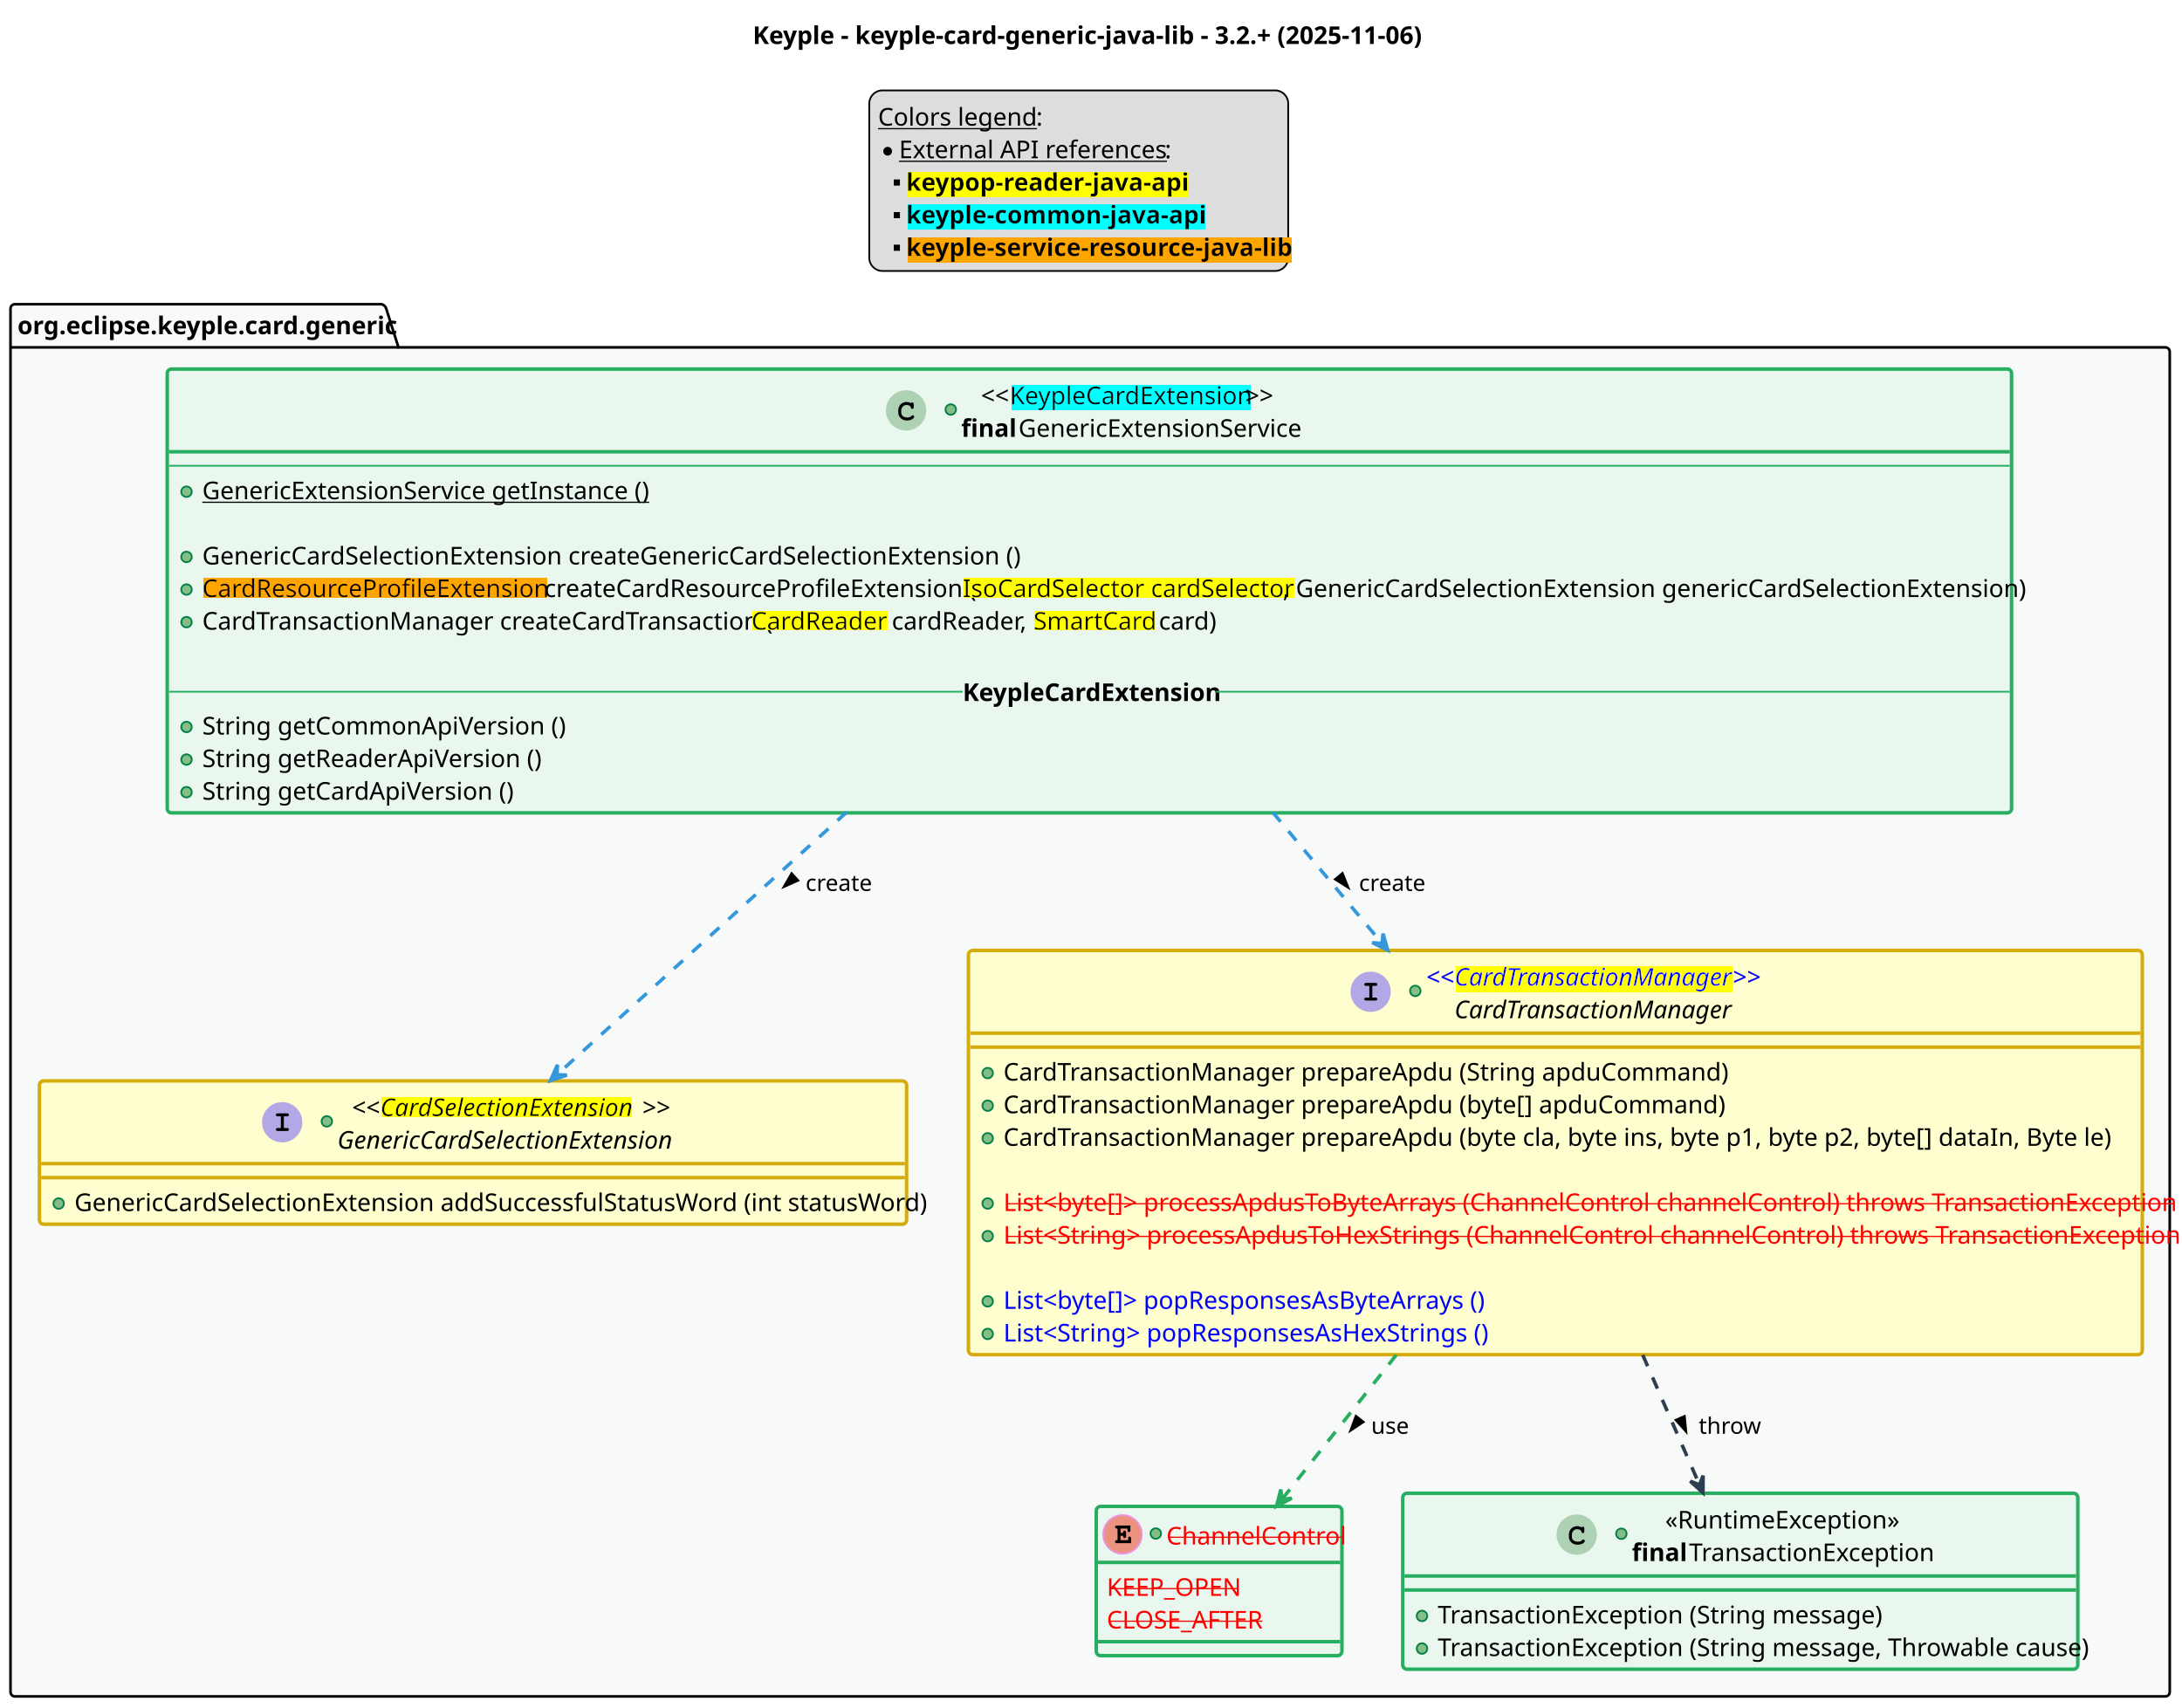
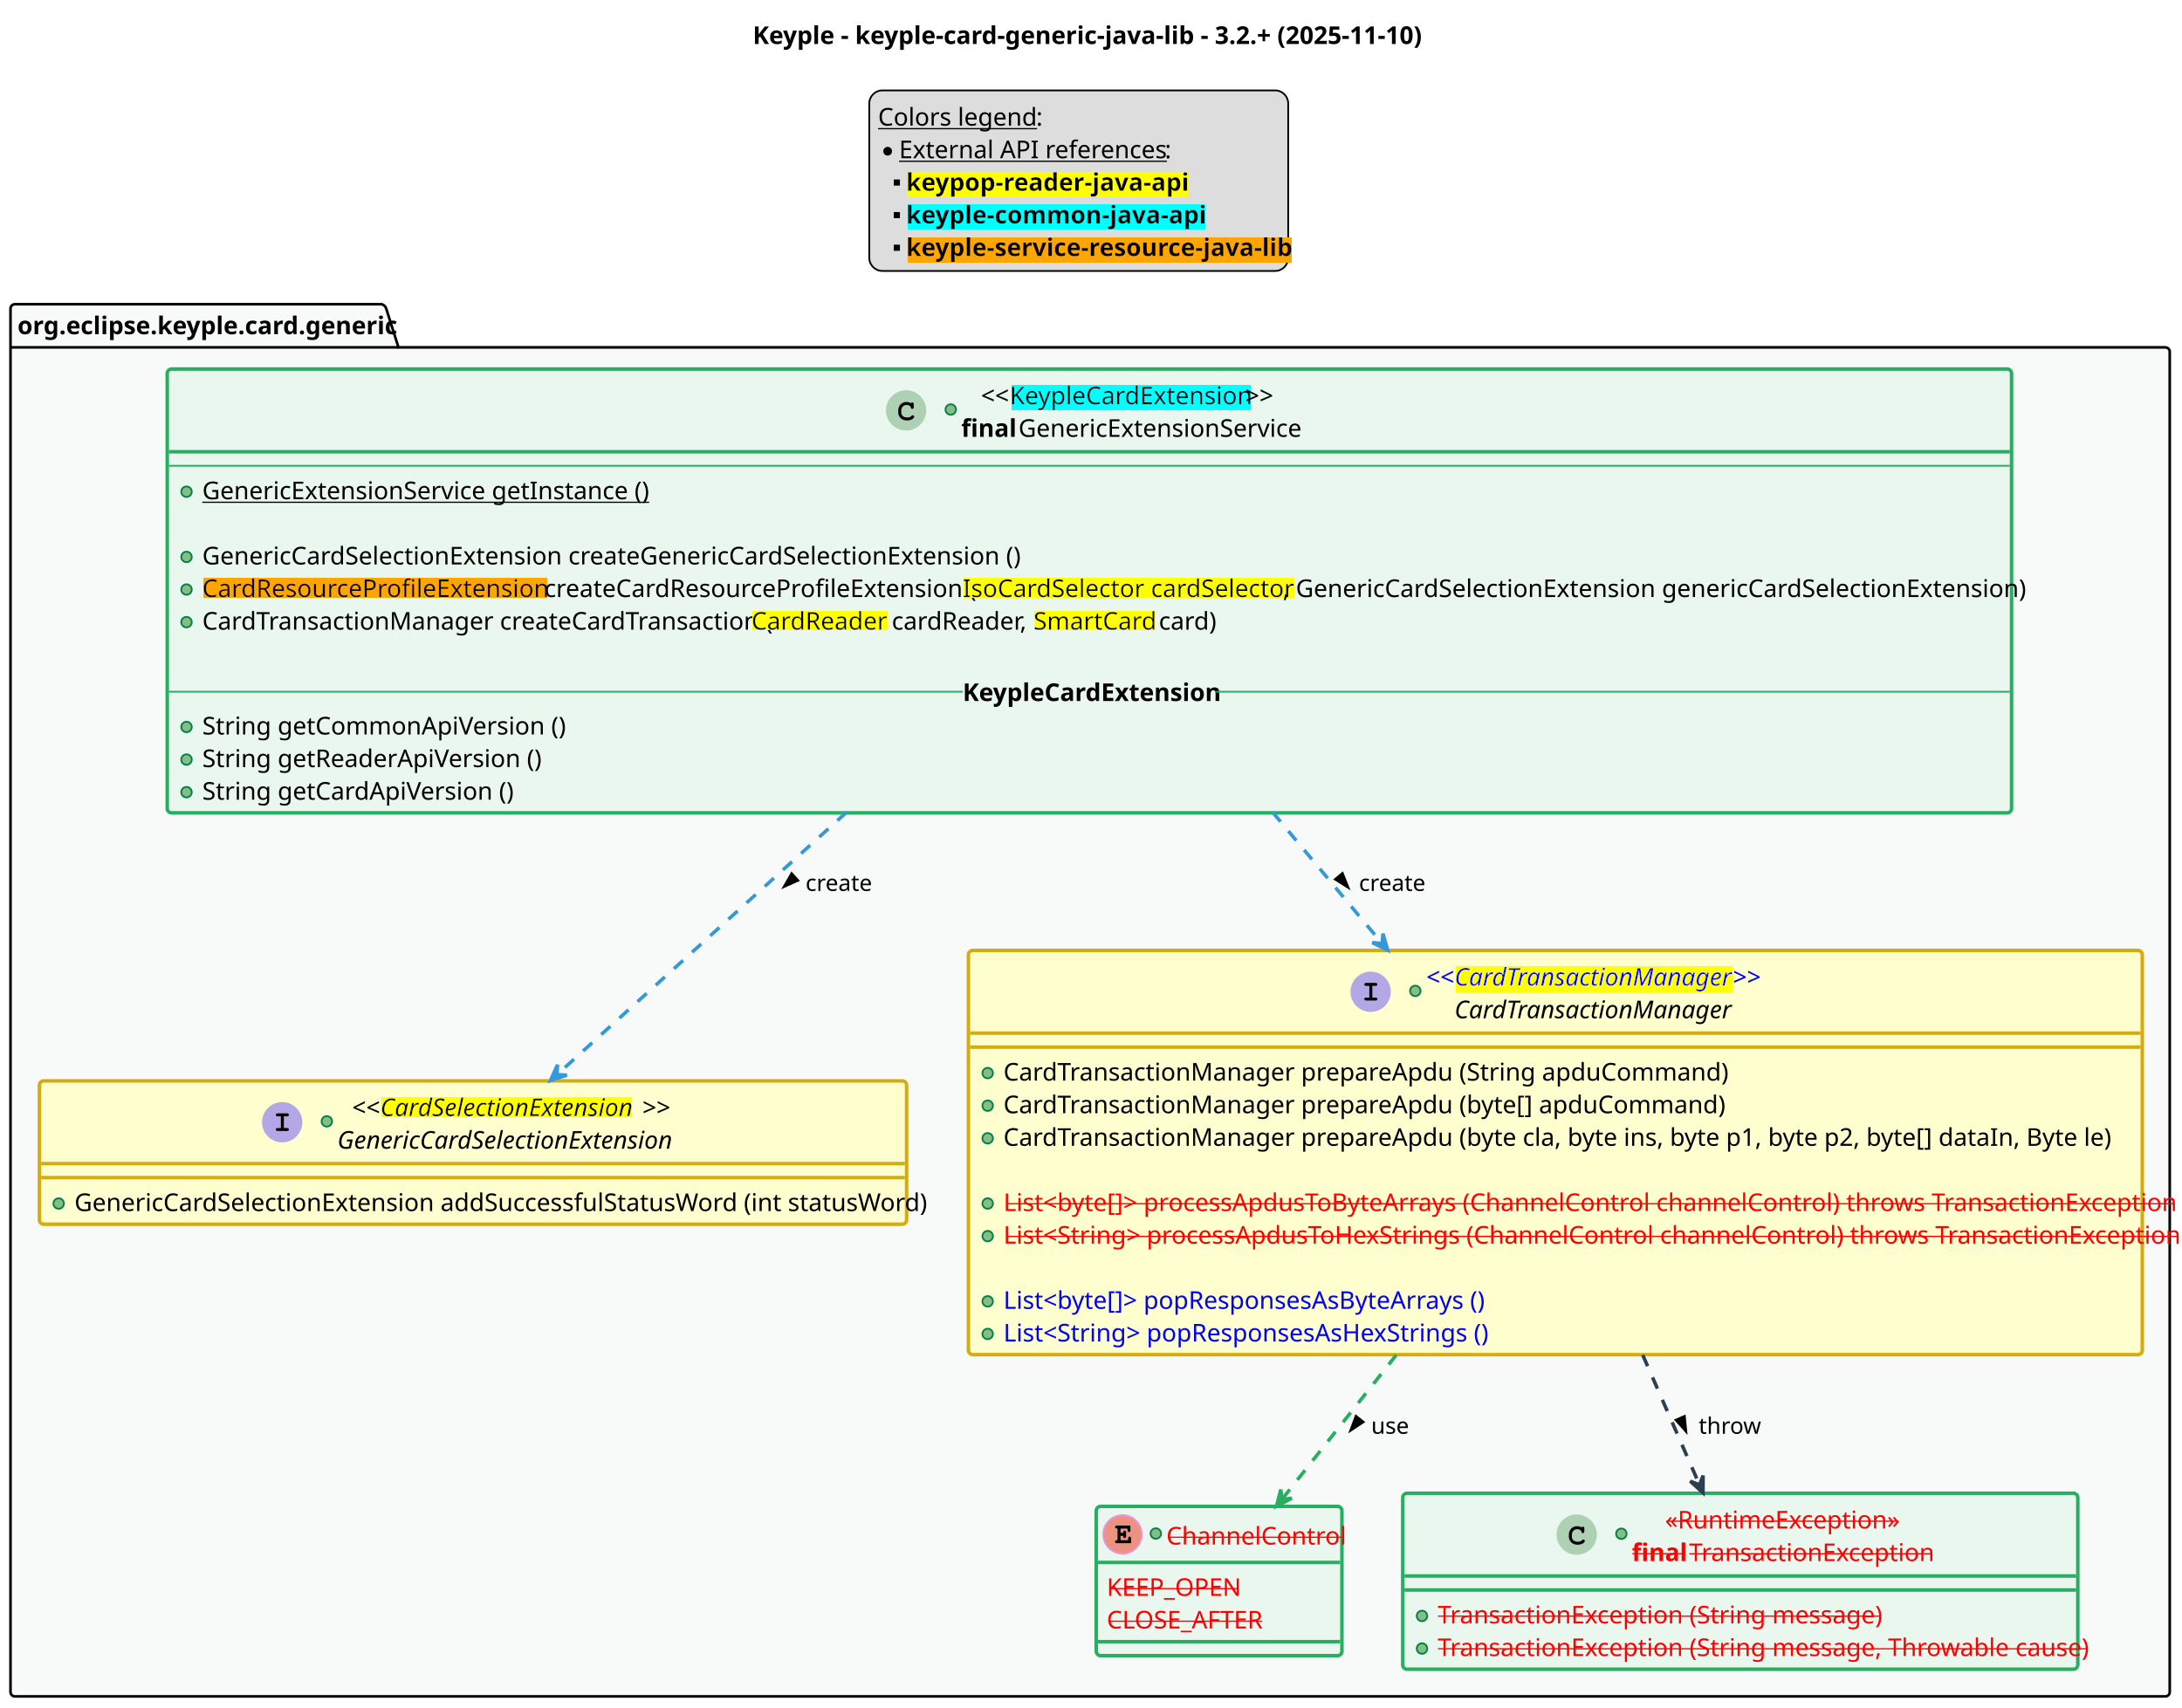
<svg xmlns="http://www.w3.org/2000/svg" contentStyleType="text/css" data-diagram-type="CLASS" height="975px" preserveAspectRatio="none" style="width:1246px;height:975px;background:#FFFFFF;" version="1.1" viewBox="0 0 1246 975" width="1246px" zoomAndPan="magnify">
  <defs>
-     <filter height="1" id="bb38kcqh6v61u0" width="1" x="0" y="0">
+     <filter height="1" id="btlgqsckv91x30" width="1" x="0" y="0">
      <feFlood flood-color="#FFFF00" result="flood" />
      <feComposite in="SourceGraphic" in2="flood" operator="over" />
    </filter>
-     <filter height="1" id="bb38kcqh6v61u1" width="1" x="0" y="0">
+     <filter height="1" id="btlgqsckv91x31" width="1" x="0" y="0">
      <feFlood flood-color="#00FFFF" result="flood" />
      <feComposite in="SourceGraphic" in2="flood" operator="over" />
    </filter>
-     <filter height="1" id="bb38kcqh6v61u2" width="1" x="0" y="0">
+     <filter height="1" id="btlgqsckv91x32" width="1" x="0" y="0">
      <feFlood flood-color="#FFA500" result="flood" />
      <feComposite in="SourceGraphic" in2="flood" operator="over" />
    </filter>
  </defs>
  <g>
    <g class="title" data-source-line="1">
-       <text fill="#000000" font-family="sans-serif" font-size="14" font-weight="bold" lengthAdjust="spacing" textLength="372.333" x="429.834" y="25.107">Keyple - keyple-card-generic-java-lib - 3.2.+ (2025-11-06)</text>
+       <text fill="#000000" font-family="sans-serif" font-size="14" font-weight="bold" lengthAdjust="spacing" textLength="372.333" x="429.834" y="25.107">Keyple - keyple-card-generic-java-lib - 3.2.+ (2025-11-10)</text>
    </g>
    <g class="legend" data-source-line="54">
      <rect fill="#DDDDDD" height="103.106" rx="7.5" ry="7.5" style="stroke:#000000;stroke-width:1;" width="239.227" x="496.387" y="51.621" />
      <text fill="#000000" font-family="sans-serif" font-size="14" lengthAdjust="spacing" text-decoration="underline" textLength="86.386" x="501.387" y="71.728">Colors legend</text>
      <text fill="#000000" font-family="sans-serif" font-size="14" lengthAdjust="spacing" textLength="3.89" x="591.662" y="71.728">:</text>
      <ellipse cx="506.887" cy="86.363" fill="#000000" rx="2.5" ry="2.5" />
      <text fill="#000000" font-family="sans-serif" font-size="14" lengthAdjust="spacing" text-decoration="underline" textLength="147.848" x="513.387" y="90.35">External API references</text>
      <text fill="#000000" font-family="sans-serif" font-size="14" lengthAdjust="spacing" textLength="3.89" x="665.124" y="90.35">:</text>
      <rect fill="#000000" height="3.5" width="3.5" x="510.387" y="102.484" />
-       <text fill="#000000" filter="url(#bb38kcqh6v61u0)" font-family="sans-serif" font-size="14" font-weight="bold" lengthAdjust="spacing" textLength="153.282" x="517.387" y="108.971">keypop-reader-java-api</text>
+       <text fill="#000000" filter="url(#btlgqsckv91x30)" font-family="sans-serif" font-size="14" font-weight="bold" lengthAdjust="spacing" textLength="153.282" x="517.387" y="108.971">keypop-reader-java-api</text>
      <rect fill="#000000" height="3.5" width="3.5" x="510.387" y="121.106" />
-       <text fill="#000000" filter="url(#bb38kcqh6v61u1)" font-family="sans-serif" font-size="14" font-weight="bold" lengthAdjust="spacing" textLength="163.386" x="517.387" y="127.592">keyple-common-java-api</text>
+       <text fill="#000000" filter="url(#btlgqsckv91x31)" font-family="sans-serif" font-size="14" font-weight="bold" lengthAdjust="spacing" textLength="163.386" x="517.387" y="127.592">keyple-common-java-api</text>
      <rect fill="#000000" height="3.5" width="3.5" x="510.387" y="139.727" />
-       <text fill="#000000" filter="url(#bb38kcqh6v61u2)" font-family="sans-serif" font-size="14" font-weight="bold" lengthAdjust="spacing" textLength="213.227" x="517.387" y="146.213">keyple-service-resource-java-lib</text>
+       <text fill="#000000" filter="url(#btlgqsckv91x32)" font-family="sans-serif" font-size="14" font-weight="bold" lengthAdjust="spacing" textLength="213.227" x="517.387" y="146.213">keyple-service-resource-java-lib</text>
    </g>
    <g class="cluster" data-entity="generic" data-source-line="62" data-uid="ent0002" id="cluster_generic">
      <path d="M8.5,173.74 L218.044,173.74 A3.75,3.75 0 0 1 220.544,176.24 L227.544,198.361 L1236.5,198.361 A2.5,2.5 0 0 1 1239,200.861 L1239,966.24 A2.5,2.5 0 0 1 1236.5,968.74 L8.5,968.74 A2.5,2.5 0 0 1 6,966.24 L6,176.24 A2.5,2.5 0 0 1 8.5,173.74" fill="#F8F9F9" style="stroke:#000000;stroke-width:1.5;" />
      <line style="stroke:#000000;stroke-width:1.5;" x1="6" x2="227.544" y1="198.361" y2="198.361" />
      <text fill="#000000" font-family="sans-serif" font-size="14" font-weight="bold" lengthAdjust="spacing" textLength="208.544" x="10" y="190.848">org.eclipse.keyple.card.generic</text>
    </g>
    <g class="entity" data-entity="GenericExtensionService" data-source-line="63" data-uid="ent0003" id="entity_GenericExtensionService">
      <rect fill="#E9F7EF" height="253.453" rx="2.5" ry="2.5" style="stroke:#27AE60;stroke-width:2;" width="1053.175" x="95.5" y="210.74" />
      <ellipse cx="517.41" cy="234.361" fill="#ADD1B2" rx="11" ry="11" style="stroke:#ADD1B2;stroke-width:1;" />
      <path d="M520.176,230.236 Q520.332,230.018 520.519,229.908 Q520.707,229.799 520.926,229.799 Q521.301,229.799 521.535,230.065 Q521.769,230.315 521.769,230.924 L521.769,232.377 Q521.769,232.986 521.535,233.252 Q521.301,233.518 520.926,233.518 Q520.582,233.518 520.379,233.315 Q520.176,233.127 520.066,232.611 Q520.019,232.252 519.832,232.065 Q519.504,231.69 518.894,231.471 Q518.285,231.252 517.66,231.252 Q516.894,231.252 516.254,231.58 Q515.629,231.908 515.129,232.658 Q514.644,233.408 514.644,234.44 L514.644,235.533 Q514.644,236.768 515.535,237.596 Q516.426,238.408 518.019,238.408 Q518.957,238.408 519.613,238.158 Q520.004,238.002 520.426,237.565 Q520.691,237.299 520.832,237.221 Q520.988,237.143 521.191,237.143 Q521.519,237.143 521.769,237.408 Q522.035,237.658 522.035,238.002 Q522.035,238.346 521.691,238.752 Q521.191,239.33 520.394,239.658 Q519.316,240.111 518.019,240.111 Q516.504,240.111 515.301,239.486 Q514.316,238.986 513.629,237.924 Q512.941,236.846 512.941,235.565 L512.941,234.408 Q512.941,233.08 513.551,231.94 Q514.176,230.783 515.269,230.174 Q516.363,229.549 517.598,229.549 Q518.332,229.549 518.973,229.721 Q519.629,229.877 520.176,230.236 Z " fill="#000000" />
      <ellipse cx="542.91" cy="233.861" fill="#84BE84" rx="3" ry="3" style="stroke:#038048;stroke-width:1;" />
      <text fill="#000000" font-family="sans-serif" font-size="14" lengthAdjust="spacing" textLength="16.352" x="560.169" y="230.848">&lt;&lt;</text>
-       <text fill="#000000" filter="url(#bb38kcqh6v61u1)" font-family="sans-serif" font-size="14" lengthAdjust="spacing" textLength="134.634" x="576.52" y="230.848">KeypleCardExtension</text>
+       <text fill="#000000" filter="url(#btlgqsckv91x31)" font-family="sans-serif" font-size="14" lengthAdjust="spacing" textLength="134.634" x="576.52" y="230.848">KeypleCardExtension</text>
      <text fill="#000000" font-family="sans-serif" font-size="14" lengthAdjust="spacing" textLength="16.352" x="711.154" y="230.848">&gt;&gt;</text>
      <text fill="#000000" font-family="sans-serif" font-size="14" font-weight="bold" lengthAdjust="spacing" textLength="28.779" x="548.91" y="249.469">final</text>
      <text fill="#000000" font-family="sans-serif" font-size="14" lengthAdjust="spacing" textLength="157.185" x="581.579" y="249.469">GenericExtensionService</text>
      <line style="stroke:#27AE60;stroke-width:2;" x1="96.5" x2="1147.675" y1="257.982" y2="257.982" />
      <line style="stroke:#27AE60;stroke-width:1;" x1="96.5" x2="1147.675" y1="265.982" y2="265.982" />
      <ellipse cx="106.5" cy="280.793" fill="#84BE84" rx="3" ry="3" style="stroke:#038048;stroke-width:1;" />
      <text fill="#000000" font-family="sans-serif" font-size="14" lengthAdjust="spacing" text-decoration="underline" textLength="246.675" x="115.5" y="285.09">GenericExtensionService getInstance ()</text>
      <text fill="#000000" font-family="sans-serif" font-size="14" lengthAdjust="spacing" textLength="3.89" x="115.5" y="303.711"> </text>
      <ellipse cx="106.5" cy="318.035" fill="#84BE84" rx="3" ry="3" style="stroke:#038048;stroke-width:1;" />
      <text fill="#000000" font-family="sans-serif" font-size="14" lengthAdjust="spacing" textLength="452.894" x="115.5" y="322.332">GenericCardSelectionExtension createGenericCardSelectionExtension ()</text>
      <ellipse cx="106.5" cy="336.656" fill="#84BE84" rx="3" ry="3" style="stroke:#038048;stroke-width:1;" />
-       <text fill="#000000" filter="url(#bb38kcqh6v61u2)" font-family="sans-serif" font-size="14" lengthAdjust="spacing" textLength="191.427" x="115.5" y="340.953">CardResourceProfileExtension</text>
+       <text fill="#000000" filter="url(#btlgqsckv91x32)" font-family="sans-serif" font-size="14" lengthAdjust="spacing" textLength="191.427" x="115.5" y="340.953">CardResourceProfileExtension</text>
      <text fill="#000000" font-family="sans-serif" font-size="14" lengthAdjust="spacing" textLength="238.889" x="310.816" y="340.953">createCardResourceProfileExtension (</text>
-       <text fill="#000000" filter="url(#bb38kcqh6v61u0)" font-family="sans-serif" font-size="14" lengthAdjust="spacing" textLength="182.861" x="549.705" y="340.953">IsoCardSelector cardSelector</text>
+       <text fill="#000000" filter="url(#btlgqsckv91x30)" font-family="sans-serif" font-size="14" lengthAdjust="spacing" textLength="182.861" x="549.705" y="340.953">IsoCardSelector cardSelector</text>
      <text fill="#000000" font-family="sans-serif" font-size="14" lengthAdjust="spacing" textLength="410.108" x="732.566" y="340.953">, GenericCardSelectionExtension genericCardSelectionExtension)</text>
      <ellipse cx="106.5" cy="355.277" fill="#84BE84" rx="3" ry="3" style="stroke:#038048;stroke-width:1;" />
      <text fill="#000000" font-family="sans-serif" font-size="14" lengthAdjust="spacing" textLength="313.585" x="115.5" y="359.574">CardTransactionManager createCardTransaction (</text>
-       <text fill="#000000" filter="url(#bb38kcqh6v61u0)" font-family="sans-serif" font-size="14" lengthAdjust="spacing" textLength="76.262" x="429.085" y="359.574">CardReader</text>
+       <text fill="#000000" filter="url(#btlgqsckv91x30)" font-family="sans-serif" font-size="14" lengthAdjust="spacing" textLength="76.262" x="429.085" y="359.574">CardReader</text>
      <text fill="#000000" font-family="sans-serif" font-size="14" lengthAdjust="spacing" textLength="77.041" x="509.236" y="359.574">cardReader,</text>
-       <text fill="#000000" filter="url(#bb38kcqh6v61u0)" font-family="sans-serif" font-size="14" lengthAdjust="spacing" textLength="67.683" x="590.167" y="359.574">SmartCard</text>
+       <text fill="#000000" filter="url(#btlgqsckv91x30)" font-family="sans-serif" font-size="14" lengthAdjust="spacing" textLength="67.683" x="590.167" y="359.574">SmartCard</text>
      <text fill="#000000" font-family="sans-serif" font-size="14" lengthAdjust="spacing" textLength="31.896" x="661.739" y="359.574">card)</text>
      <text fill="#000000" font-family="sans-serif" font-size="14" lengthAdjust="spacing" textLength="3.89" x="115.5" y="378.195"> </text>
      <ellipse cx="106.5" cy="415.141" fill="#84BE84" rx="3" ry="3" style="stroke:#038048;stroke-width:1;" />
      <text fill="#000000" font-family="sans-serif" font-size="14" lengthAdjust="spacing" textLength="197.634" x="115.5" y="419.438">String getCommonApiVersion ()</text>
      <ellipse cx="106.5" cy="433.762" fill="#84BE84" rx="3" ry="3" style="stroke:#038048;stroke-width:1;" />
      <text fill="#000000" font-family="sans-serif" font-size="14" lengthAdjust="spacing" textLength="186.758" x="115.5" y="438.059">String getReaderApiVersion ()</text>
      <ellipse cx="106.5" cy="452.383" fill="#84BE84" rx="3" ry="3" style="stroke:#038048;stroke-width:1;" />
      <text fill="#000000" font-family="sans-serif" font-size="14" lengthAdjust="spacing" textLength="171.185" x="115.5" y="456.68">String getCardApiVersion ()</text>
      <line style="stroke:#27AE60;stroke-width:1;" x1="96.5" x2="549.732" y1="395.019" y2="395.019" />
      <text fill="#000000" font-family="sans-serif" font-size="14" font-weight="bold" lengthAdjust="spacing" textLength="144.71" x="549.732" y="400.316">KeypleCardExtension</text>
      <line style="stroke:#27AE60;stroke-width:1;" x1="694.442" x2="1147.675" y1="395.019" y2="395.019" />
    </g>
    <g class="entity" data-entity="GenericCardSelectionExtension" data-source-line="76" data-uid="ent0004" id="entity_GenericCardSelectionExtension">
      <rect fill="#FEFECE" height="81.863" rx="2.5" ry="2.5" style="stroke:#D4AC0D;stroke-width:2;" width="495.212" x="22.5" y="617.24" />
      <ellipse cx="161.136" cy="640.861" fill="#B4A7E5" rx="11" ry="11" style="stroke:#B4A7E5;stroke-width:1;" />
      <path d="M162.089,637.502 L162.089,644.158 L163.808,644.158 Q164.417,644.158 164.683,644.393 Q164.948,644.627 164.948,645.018 Q164.948,645.393 164.683,645.627 Q164.417,645.861 163.808,645.861 L158.667,645.861 Q158.058,645.861 157.792,645.627 Q157.526,645.393 157.526,645.002 Q157.526,644.627 157.792,644.393 Q158.058,644.158 158.667,644.158 L160.386,644.158 L160.386,637.502 L158.667,637.502 Q158.058,637.502 157.792,637.268 Q157.526,637.033 157.526,636.643 Q157.526,636.268 157.792,636.033 Q158.058,635.799 158.667,635.799 L163.808,635.799 Q164.417,635.799 164.683,636.033 Q164.948,636.268 164.948,636.643 Q164.948,637.033 164.683,637.268 Q164.417,637.502 163.808,637.502 L162.089,637.502 Z " fill="#000000" />
      <ellipse cx="186.636" cy="640.361" fill="#84BE84" rx="3" ry="3" style="stroke:#038048;stroke-width:1;" />
      <text fill="#000000" font-family="sans-serif" font-size="14" font-style="italic" lengthAdjust="spacing" textLength="16.352" x="200.794" y="637.348">&lt;&lt;</text>
-       <text fill="#000000" filter="url(#bb38kcqh6v61u0)" font-family="sans-serif" font-size="14" font-style="italic" lengthAdjust="spacing" textLength="149.42" x="217.146" y="637.348">CardSelectionExtension</text>
+       <text fill="#000000" filter="url(#btlgqsckv91x30)" font-family="sans-serif" font-size="14" font-style="italic" lengthAdjust="spacing" textLength="149.42" x="217.146" y="637.348">CardSelectionExtension</text>
      <text fill="#000000" font-family="sans-serif" font-size="14" font-style="italic" lengthAdjust="spacing" textLength="16.352" x="366.566" y="637.348">&gt;&gt;</text>
      <text fill="#000000" font-family="sans-serif" font-size="14" font-style="italic" lengthAdjust="spacing" textLength="198.44" x="192.636" y="655.969">GenericCardSelectionExtension</text>
      <line style="stroke:#D4AC0D;stroke-width:2;" x1="23.5" x2="516.712" y1="664.482" y2="664.482" />
      <line style="stroke:#D4AC0D;stroke-width:2;" x1="23.5" x2="516.712" y1="672.482" y2="672.482" />
      <ellipse cx="33.5" cy="687.293" fill="#84BE84" rx="3" ry="3" style="stroke:#038048;stroke-width:1;" />
      <text fill="#000000" font-family="sans-serif" font-size="14" lengthAdjust="spacing" textLength="469.212" x="42.5" y="691.59">GenericCardSelectionExtension addSuccessfulStatusWord (int statusWord)</text>
    </g>
    <g class="entity" data-entity="CardTransactionManager" data-source-line="79" data-uid="ent0005" id="entity_CardTransactionManager">
      <rect fill="#FEFECE" height="230.832" rx="2.5" ry="2.5" style="stroke:#D4AC0D;stroke-width:2;" width="670.321" x="553" y="542.74" />
      <ellipse cx="782.687" cy="566.361" fill="#B4A7E5" rx="11" ry="11" style="stroke:#B4A7E5;stroke-width:1;" />
      <path d="M783.64,563.002 L783.64,569.658 L785.359,569.658 Q785.968,569.658 786.234,569.893 Q786.5,570.127 786.5,570.518 Q786.5,570.893 786.234,571.127 Q785.968,571.361 785.359,571.361 L780.218,571.361 Q779.609,571.361 779.343,571.127 Q779.078,570.893 779.078,570.502 Q779.078,570.127 779.343,569.893 Q779.609,569.658 780.218,569.658 L781.937,569.658 L781.937,563.002 L780.218,563.002 Q779.609,563.002 779.343,562.768 Q779.078,562.533 779.078,562.143 Q779.078,561.768 779.343,561.533 Q779.609,561.299 780.218,561.299 L785.359,561.299 Q785.968,561.299 786.234,561.533 Q786.5,561.768 786.5,562.143 Q786.5,562.533 786.234,562.768 Q785.968,563.002 785.359,563.002 L783.64,563.002 Z " fill="#000000" />
      <ellipse cx="808.187" cy="565.861" fill="#84BE84" rx="3" ry="3" style="stroke:#038048;stroke-width:1;" />
      <text fill="#0000FF" font-family="sans-serif" font-size="14" font-style="italic" lengthAdjust="spacing" textLength="16.352" x="814.187" y="562.848">&lt;&lt;</text>
-       <text fill="#0000FF" filter="url(#bb38kcqh6v61u0)" font-family="sans-serif" font-size="14" font-style="italic" lengthAdjust="spacing" textLength="158.744" x="830.539" y="562.848">CardTransactionManager</text>
+       <text fill="#0000FF" filter="url(#btlgqsckv91x30)" font-family="sans-serif" font-size="14" font-style="italic" lengthAdjust="spacing" textLength="158.744" x="830.539" y="562.848">CardTransactionManager</text>
      <text fill="#0000FF" font-family="sans-serif" font-size="14" font-style="italic" lengthAdjust="spacing" textLength="16.352" x="989.283" y="562.848">&gt;&gt;</text>
      <text fill="#000000" font-family="sans-serif" font-size="14" font-style="italic" lengthAdjust="spacing" textLength="158.744" x="830.539" y="581.469">CardTransactionManager</text>
      <line style="stroke:#D4AC0D;stroke-width:2;" x1="554" x2="1222.321" y1="589.982" y2="589.982" />
      <line style="stroke:#D4AC0D;stroke-width:2;" x1="554" x2="1222.321" y1="597.982" y2="597.982" />
      <ellipse cx="564" cy="612.793" fill="#84BE84" rx="3" ry="3" style="stroke:#038048;stroke-width:1;" />
      <text fill="#000000" font-family="sans-serif" font-size="14" lengthAdjust="spacing" textLength="392.984" x="573" y="617.09">CardTransactionManager prepareApdu (String apduCommand)</text>
      <ellipse cx="564" cy="631.414" fill="#84BE84" rx="3" ry="3" style="stroke:#038048;stroke-width:1;" />
      <text fill="#000000" font-family="sans-serif" font-size="14" lengthAdjust="spacing" textLength="390.653" x="573" y="635.711">CardTransactionManager prepareApdu (byte[] apduCommand)</text>
      <ellipse cx="564" cy="650.035" fill="#84BE84" rx="3" ry="3" style="stroke:#038048;stroke-width:1;" />
      <text fill="#000000" font-family="sans-serif" font-size="14" lengthAdjust="spacing" textLength="603.894" x="573" y="654.332">CardTransactionManager prepareApdu (byte cla, byte ins, byte p1, byte p2, byte[] dataIn, Byte le)</text>
      <text fill="#000000" font-family="sans-serif" font-size="14" lengthAdjust="spacing" textLength="3.89" x="573" y="672.953"> </text>
      <ellipse cx="564" cy="687.277" fill="#84BE84" rx="3" ry="3" style="stroke:#038048;stroke-width:1;" />
      <text fill="#FF0000" font-family="sans-serif" font-size="14" lengthAdjust="spacing" text-decoration="line-through" textLength="641.983" x="573" y="691.574">List&lt;byte[]&gt; processApdusToByteArrays (ChannelControl channelControl) throws TransactionException</text>
      <ellipse cx="564" cy="705.898" fill="#84BE84" rx="3" ry="3" style="stroke:#038048;stroke-width:1;" />
      <text fill="#FF0000" font-family="sans-serif" font-size="14" lengthAdjust="spacing" text-decoration="line-through" textLength="644.321" x="573" y="710.195">List&lt;String&gt; processApdusToHexStrings (ChannelControl channelControl) throws TransactionException</text>
      <text fill="#000000" font-family="sans-serif" font-size="14" lengthAdjust="spacing" textLength="3.89" x="573" y="728.816"> </text>
      <ellipse cx="564" cy="743.141" fill="#84BE84" rx="3" ry="3" style="stroke:#038048;stroke-width:1;" />
      <text fill="#0000FF" font-family="sans-serif" font-size="14" lengthAdjust="spacing" textLength="267.682" x="573" y="747.438">List&lt;byte[]&gt; popResponsesAsByteArrays ()</text>
      <ellipse cx="564" cy="761.762" fill="#84BE84" rx="3" ry="3" style="stroke:#038048;stroke-width:1;" />
      <text fill="#0000FF" font-family="sans-serif" font-size="14" lengthAdjust="spacing" textLength="270.019" x="573" y="766.059">List&lt;String&gt; popResponsesAsHexStrings ()</text>
    </g>
    <g class="entity" data-entity="ChannelControl" data-source-line="90" data-uid="ent0006" id="entity_ChannelControl">
      <rect fill="#E9F7EF" height="85.242" rx="2.5" ry="2.5" style="stroke:#27AE60;stroke-width:2;" width="140.282" x="626" y="860.24" />
      <ellipse cx="641" cy="876.24" fill="#EB937F" rx="11" ry="11" style="stroke:#EB93DF;stroke-width:1;" />
      <path d="M639.859,877.037 L639.859,879.537 L644.188,879.537 L644.188,878.615 Q644.188,878.006 644.422,877.74 Q644.672,877.475 645.047,877.475 Q645.422,877.475 645.656,877.74 Q645.891,878.006 645.891,878.615 L645.891,881.24 L637.891,881.24 Q637.266,881.24 637,881.006 Q636.75,880.771 636.75,880.381 Q636.75,880.006 637.016,879.771 Q637.281,879.537 637.891,879.537 L638.156,879.537 L638.156,872.881 L637.891,872.881 Q637.266,872.881 637,872.646 Q636.75,872.412 636.75,872.021 Q636.75,871.646 637,871.412 Q637.266,871.178 637.891,871.178 L645.516,871.178 L645.516,873.771 Q645.516,874.381 645.281,874.646 Q645.062,874.896 644.672,874.896 Q644.297,874.896 644.062,874.646 Q643.828,874.381 643.828,873.771 L643.828,872.881 L639.859,872.881 L639.859,875.334 L641.344,875.334 Q641.344,874.678 641.469,874.49 Q641.734,874.084 642.203,874.084 Q642.578,874.084 642.812,874.35 Q643.047,874.6 643.047,875.209 L643.047,877.178 Q643.047,877.725 642.922,877.912 Q642.656,878.303 642.203,878.303 Q641.734,878.303 641.469,877.896 Q641.344,877.709 641.344,877.037 L639.859,877.037 Z " fill="#000000" />
      <ellipse cx="660" cy="875.74" fill="#84BE84" rx="3" ry="3" style="stroke:#038048;stroke-width:1;" />
      <text fill="#FF0000" font-family="sans-serif" font-size="14" lengthAdjust="spacing" text-decoration="line-through" textLength="97.282" x="666" y="882.037">ChannelControl</text>
      <line style="stroke:#27AE60;stroke-width:2;" x1="627" x2="765.282" y1="892.24" y2="892.24" />
      <text fill="#FF0000" font-family="sans-serif" font-size="14" lengthAdjust="spacing" text-decoration="line-through" textLength="84.814" x="632" y="911.348">KEEP_OPEN</text>
      <text fill="#FF0000" font-family="sans-serif" font-size="14" lengthAdjust="spacing" text-decoration="line-through" textLength="101.138" x="632" y="929.969">CLOSE_AFTER</text>
      <line style="stroke:#27AE60;stroke-width:2;" x1="627" x2="765.282" y1="937.482" y2="937.482" />
    </g>
    <g class="entity" data-entity="TransactionException" data-source-line="94" data-uid="ent0007" id="entity_TransactionException">
      <rect fill="#E9F7EF" height="100.484" rx="2.5" ry="2.5" style="stroke:#27AE60;stroke-width:2;" width="385.502" x="801" y="852.74" />
      <ellipse cx="900.353" cy="876.361" fill="#ADD1B2" rx="11" ry="11" style="stroke:#ADD1B2;stroke-width:1;" />
      <path d="M903.119,872.236 Q903.275,872.018 903.462,871.908 Q903.65,871.799 903.869,871.799 Q904.244,871.799 904.478,872.064 Q904.712,872.314 904.712,872.924 L904.712,874.377 Q904.712,874.986 904.478,875.252 Q904.244,875.518 903.869,875.518 Q903.525,875.518 903.322,875.314 Q903.119,875.127 903.009,874.611 Q902.962,874.252 902.775,874.064 Q902.447,873.689 901.837,873.471 Q901.228,873.252 900.603,873.252 Q899.837,873.252 899.197,873.58 Q898.572,873.908 898.072,874.658 Q897.587,875.408 897.587,876.439 L897.587,877.533 Q897.587,878.768 898.478,879.596 Q899.369,880.408 900.962,880.408 Q901.9,880.408 902.556,880.158 Q902.947,880.002 903.369,879.564 Q903.634,879.299 903.775,879.221 Q903.931,879.143 904.134,879.143 Q904.462,879.143 904.712,879.408 Q904.978,879.658 904.978,880.002 Q904.978,880.346 904.634,880.752 Q904.134,881.33 903.337,881.658 Q902.259,882.111 900.962,882.111 Q899.447,882.111 898.244,881.486 Q897.259,880.986 896.572,879.924 Q895.884,878.846 895.884,877.564 L895.884,876.408 Q895.884,875.08 896.494,873.939 Q897.119,872.783 898.212,872.174 Q899.306,871.549 900.54,871.549 Q901.275,871.549 901.915,871.721 Q902.572,871.877 903.119,872.236 Z " fill="#000000" />
      <ellipse cx="925.853" cy="875.861" fill="#84BE84" rx="3" ry="3" style="stroke:#038048;stroke-width:1;" />
-       <text fill="#000000" font-family="sans-serif" font-size="14" lengthAdjust="spacing" textLength="129.185" x="950.908" y="872.848">«RuntimeException»</text>
-       <text fill="#000000" font-family="sans-serif" font-size="14" font-weight="bold" lengthAdjust="spacing" textLength="28.779" x="931.853" y="891.469">final</text>
-       <text fill="#000000" font-family="sans-serif" font-size="14" lengthAdjust="spacing" textLength="134.627" x="964.522" y="891.469">TransactionException</text>
+       <text fill="#FF0000" font-family="sans-serif" font-size="14" lengthAdjust="spacing" text-decoration="line-through" textLength="129.185" x="950.908" y="872.848">«RuntimeException»</text>
+       <text fill="#FF0000" font-family="sans-serif" font-size="14" font-weight="bold" lengthAdjust="spacing" text-decoration="line-through" textLength="28.779" x="931.853" y="891.469">final</text>
+       <text fill="#FF0000" font-family="sans-serif" font-size="14" lengthAdjust="spacing" text-decoration="line-through" textLength="134.627" x="964.522" y="891.469">TransactionException</text>
      <line style="stroke:#27AE60;stroke-width:2;" x1="802" x2="1185.502" y1="899.982" y2="899.982" />
      <line style="stroke:#27AE60;stroke-width:2;" x1="802" x2="1185.502" y1="907.982" y2="907.982" />
      <ellipse cx="812" cy="922.793" fill="#84BE84" rx="3" ry="3" style="stroke:#038048;stroke-width:1;" />
-       <text fill="#000000" font-family="sans-serif" font-size="14" lengthAdjust="spacing" textLength="245.109" x="821" y="927.09">TransactionException (String message)</text>
+       <text fill="#FF0000" font-family="sans-serif" font-size="14" lengthAdjust="spacing" text-decoration="line-through" textLength="245.109" x="821" y="927.09">TransactionException (String message)</text>
      <ellipse cx="812" cy="941.414" fill="#84BE84" rx="3" ry="3" style="stroke:#038048;stroke-width:1;" />
-       <text fill="#000000" font-family="sans-serif" font-size="14" lengthAdjust="spacing" textLength="359.502" x="821" y="945.711">TransactionException (String message, Throwable cause)</text>
+       <text fill="#FF0000" font-family="sans-serif" font-size="14" lengthAdjust="spacing" text-decoration="line-through" textLength="359.502" x="821" y="945.711">TransactionException (String message, Throwable cause)</text>
    </g>
    <g class="link" data-entity-1="GenericExtensionService" data-entity-2="GenericCardSelectionExtension" data-source-line="104" data-uid="lnk8" id="link_GenericExtensionService_GenericCardSelectionExtension">
      <path codeLine="104" d="M483.39,463.86 C423.17,518.43 361.276,574.521 318.806,613.011" fill="none" id="GenericExtensionService-to-GenericCardSelectionExtension" style="stroke:#3498DB;stroke-width:2;stroke-dasharray:7,7;" />
      <polygon fill="#3498DB" points="314.36,617.04,323.715,613.96,318.065,613.683,318.343,608.033,314.36,617.04" style="stroke:#3498DB;stroke-width:2;" />
      <polygon fill="#000000" points="447.295,506.743,455.971,502.847,452.024,498.492,447.295,506.743" style="stroke:#000000;stroke-width:1;" />
      <text fill="#000000" font-family="sans-serif" font-size="13" lengthAdjust="spacing" textLength="36.131" x="460" y="508.769">create</text>
    </g>
    <g class="link" data-entity-1="GenericExtensionService" data-entity-2="CardTransactionManager" data-source-line="105" data-uid="lnk9" id="link_GenericExtensionService_CardTransactionManager">
      <path codeLine="105" d="M726.75,463.86 C748.41,489.84 767.277,512.463 788.597,538.023" fill="none" id="GenericExtensionService-to-CardTransactionManager" style="stroke:#3498DB;stroke-width:2;stroke-dasharray:7,7;" />
      <polygon fill="#3498DB" points="792.44,542.63,789.747,533.157,789.237,538.791,783.603,538.281,792.44,542.63" style="stroke:#3498DB;stroke-width:2;" />
      <polygon fill="#000000" points="770.202,507.226,766.666,498.397,762.152,502.161,770.202,507.226" style="stroke:#000000;stroke-width:1;" />
      <text fill="#000000" font-family="sans-serif" font-size="13" lengthAdjust="spacing" textLength="36.131" x="776" y="508.769">create</text>
    </g>
    <g class="link" data-entity-1="CardTransactionManager" data-entity-2="ChannelControl" data-source-line="107" data-uid="lnk10" id="link_CardTransactionManager_ChannelControl">
      <path codeLine="107" d="M797.34,773.74 C772.87,804.65 751.664,831.436 732.654,855.446" fill="none" id="CardTransactionManager-to-ChannelControl" style="stroke:#27AE60;stroke-width:2;stroke-dasharray:7,7;" />
      <polygon fill="#27AE60" points="728.93,860.15,737.653,855.577,732.034,856.23,731.381,850.611,728.93,860.15" style="stroke:#27AE60;stroke-width:2;" />
      <polygon fill="#000000" points="770.896,817.306,778.815,812.038,774.207,808.39,770.896,817.306" style="stroke:#000000;stroke-width:1;" />
      <text fill="#000000" font-family="sans-serif" font-size="13" lengthAdjust="spacing" textLength="20.96" x="783" y="818.769">use</text>
    </g>
    <g class="link" data-entity-1="CardTransactionManager" data-entity-2="TransactionException" data-source-line="108" data-uid="lnk11" id="link_CardTransactionManager_TransactionException">
      <path codeLine="108" d="M938.05,773.74 C950.17,801.46 960.088,824.152 970.068,846.992" fill="none" id="CardTransactionManager-to-TransactionException" style="stroke:#2C3E50;stroke-width:2;stroke-dasharray:7,7;" />
      <polygon fill="#2C3E50" points="972.47,852.49,972.532,842.642,970.468,847.909,965.201,845.845,972.47,852.49" style="stroke:#2C3E50;stroke-width:2;" />
      <polygon fill="#000000" points="963.003,817.967,962.073,808.502,956.687,810.856,963.003,817.967" style="stroke:#000000;stroke-width:1;" />
      <text fill="#000000" font-family="sans-serif" font-size="13" lengthAdjust="spacing" textLength="31.789" x="970" y="818.769">throw</text>
    </g>
  </g>
</svg>
